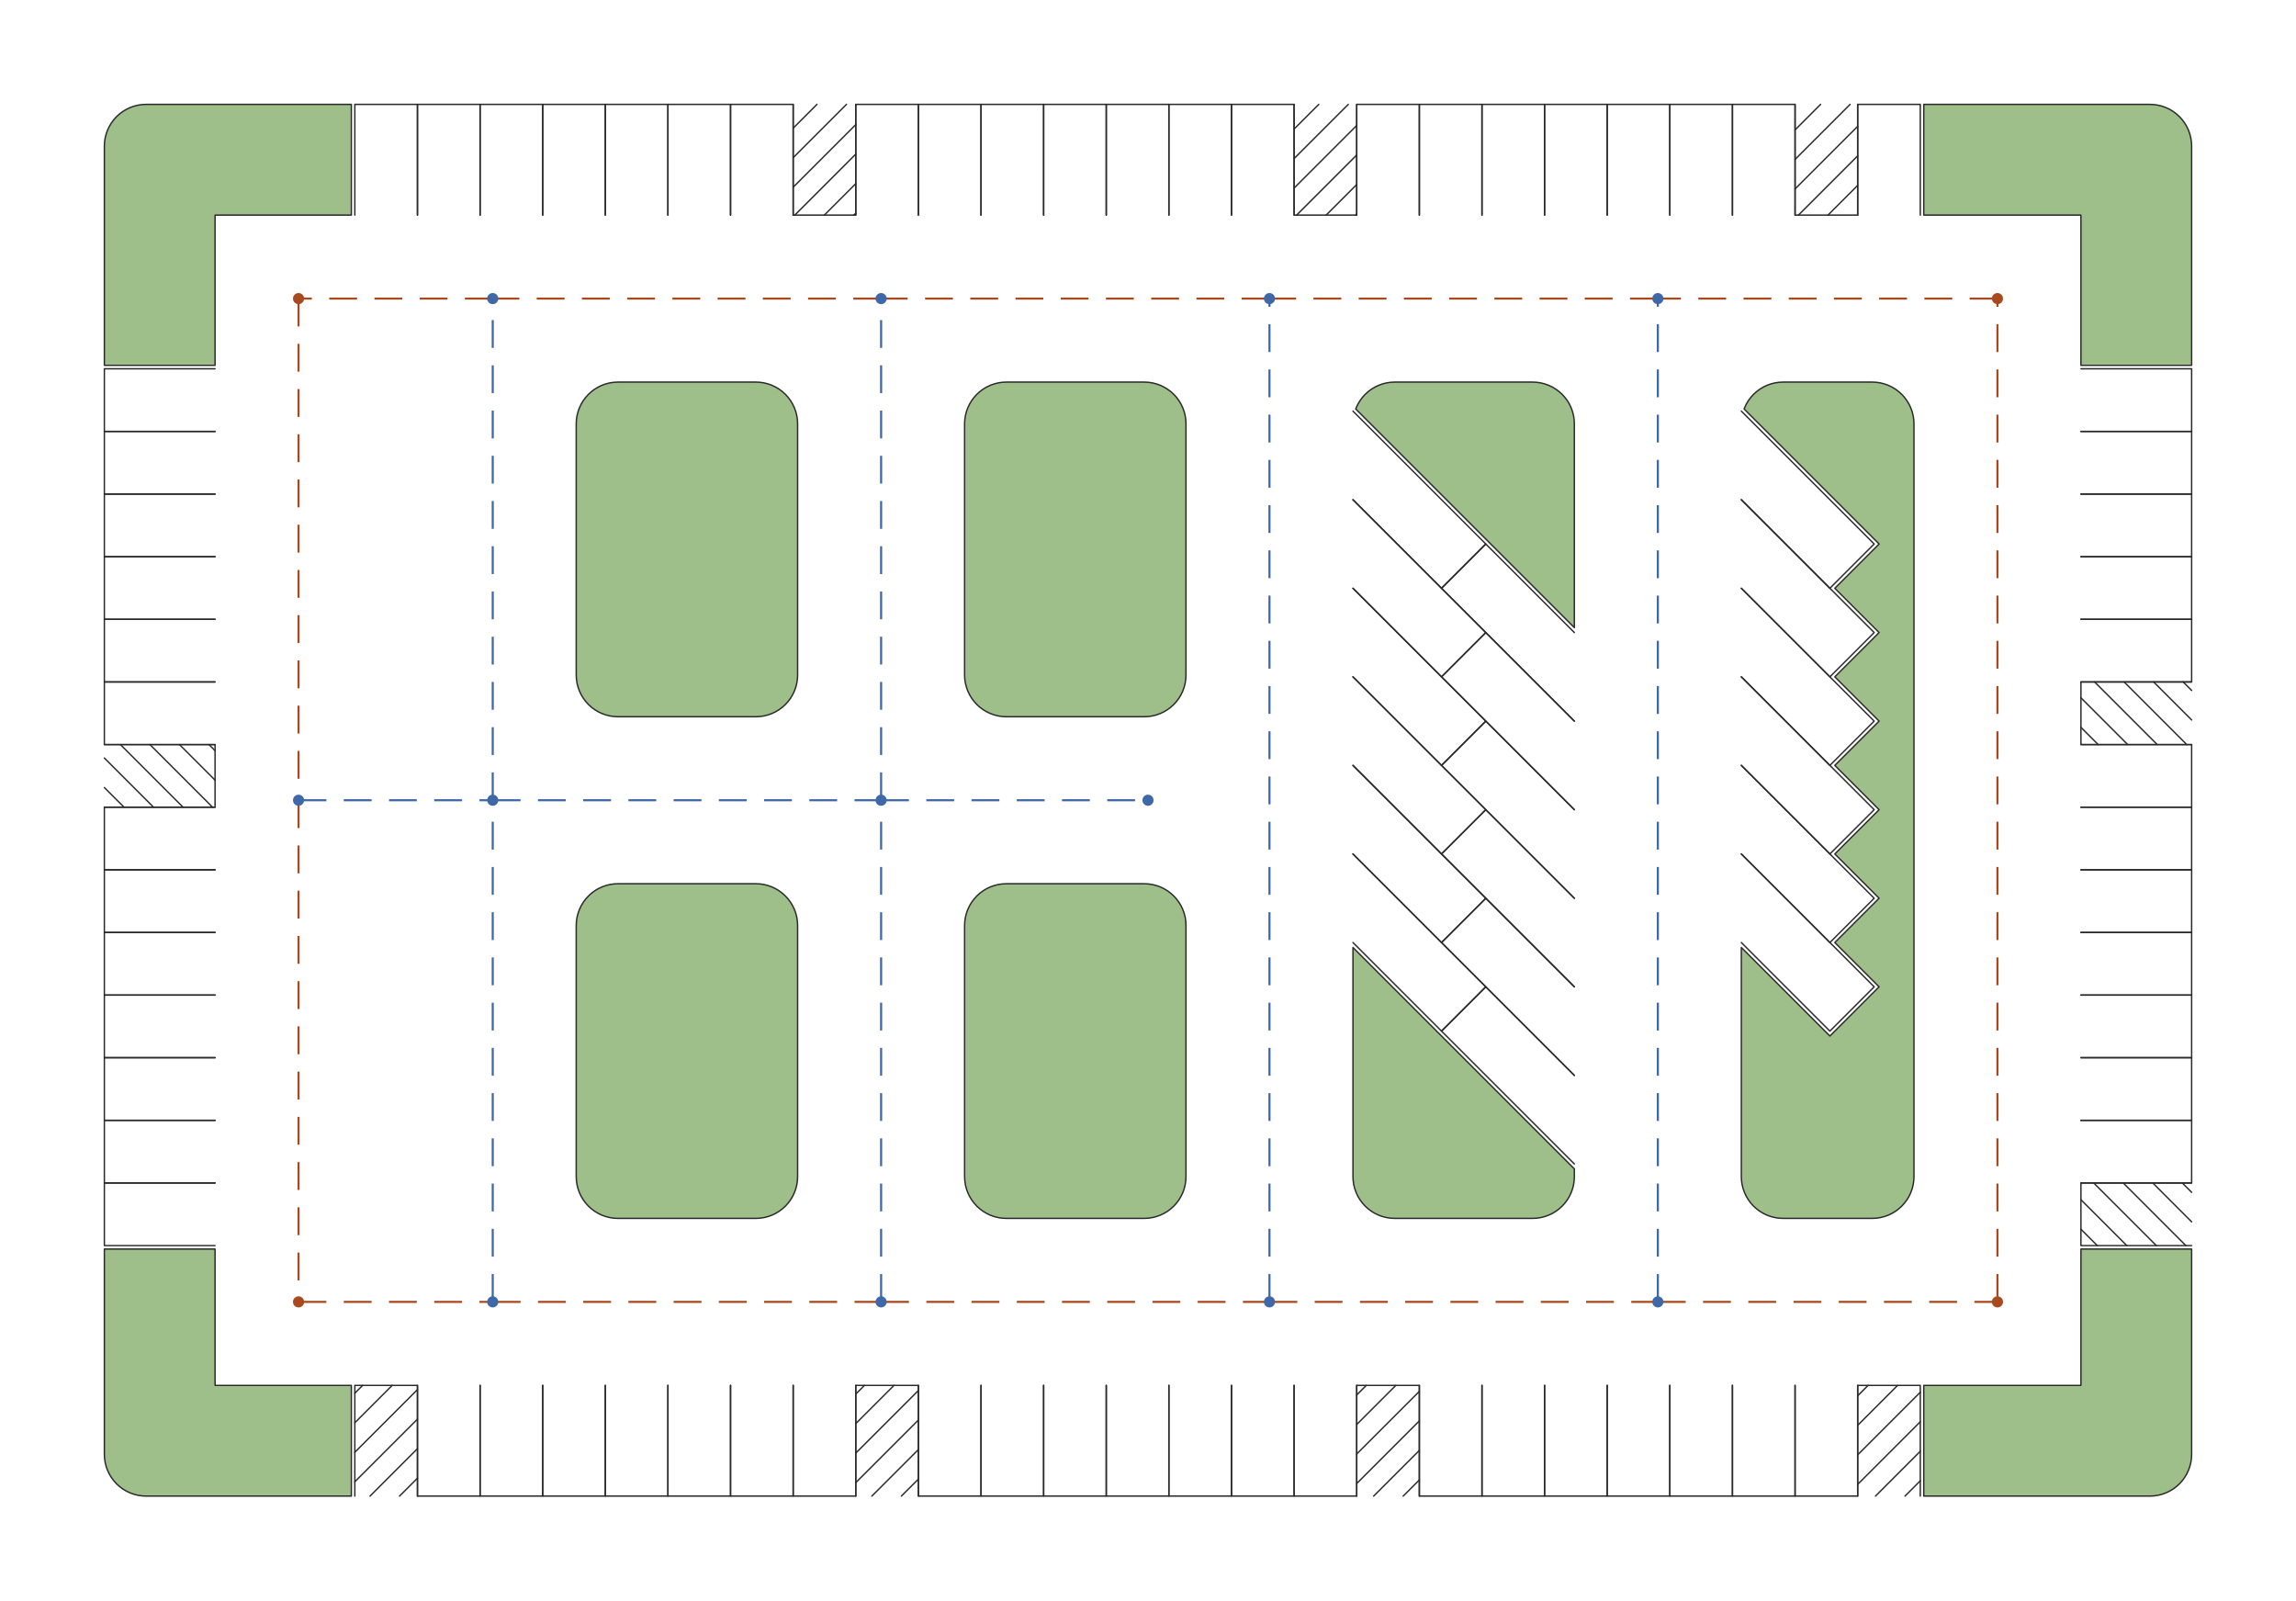
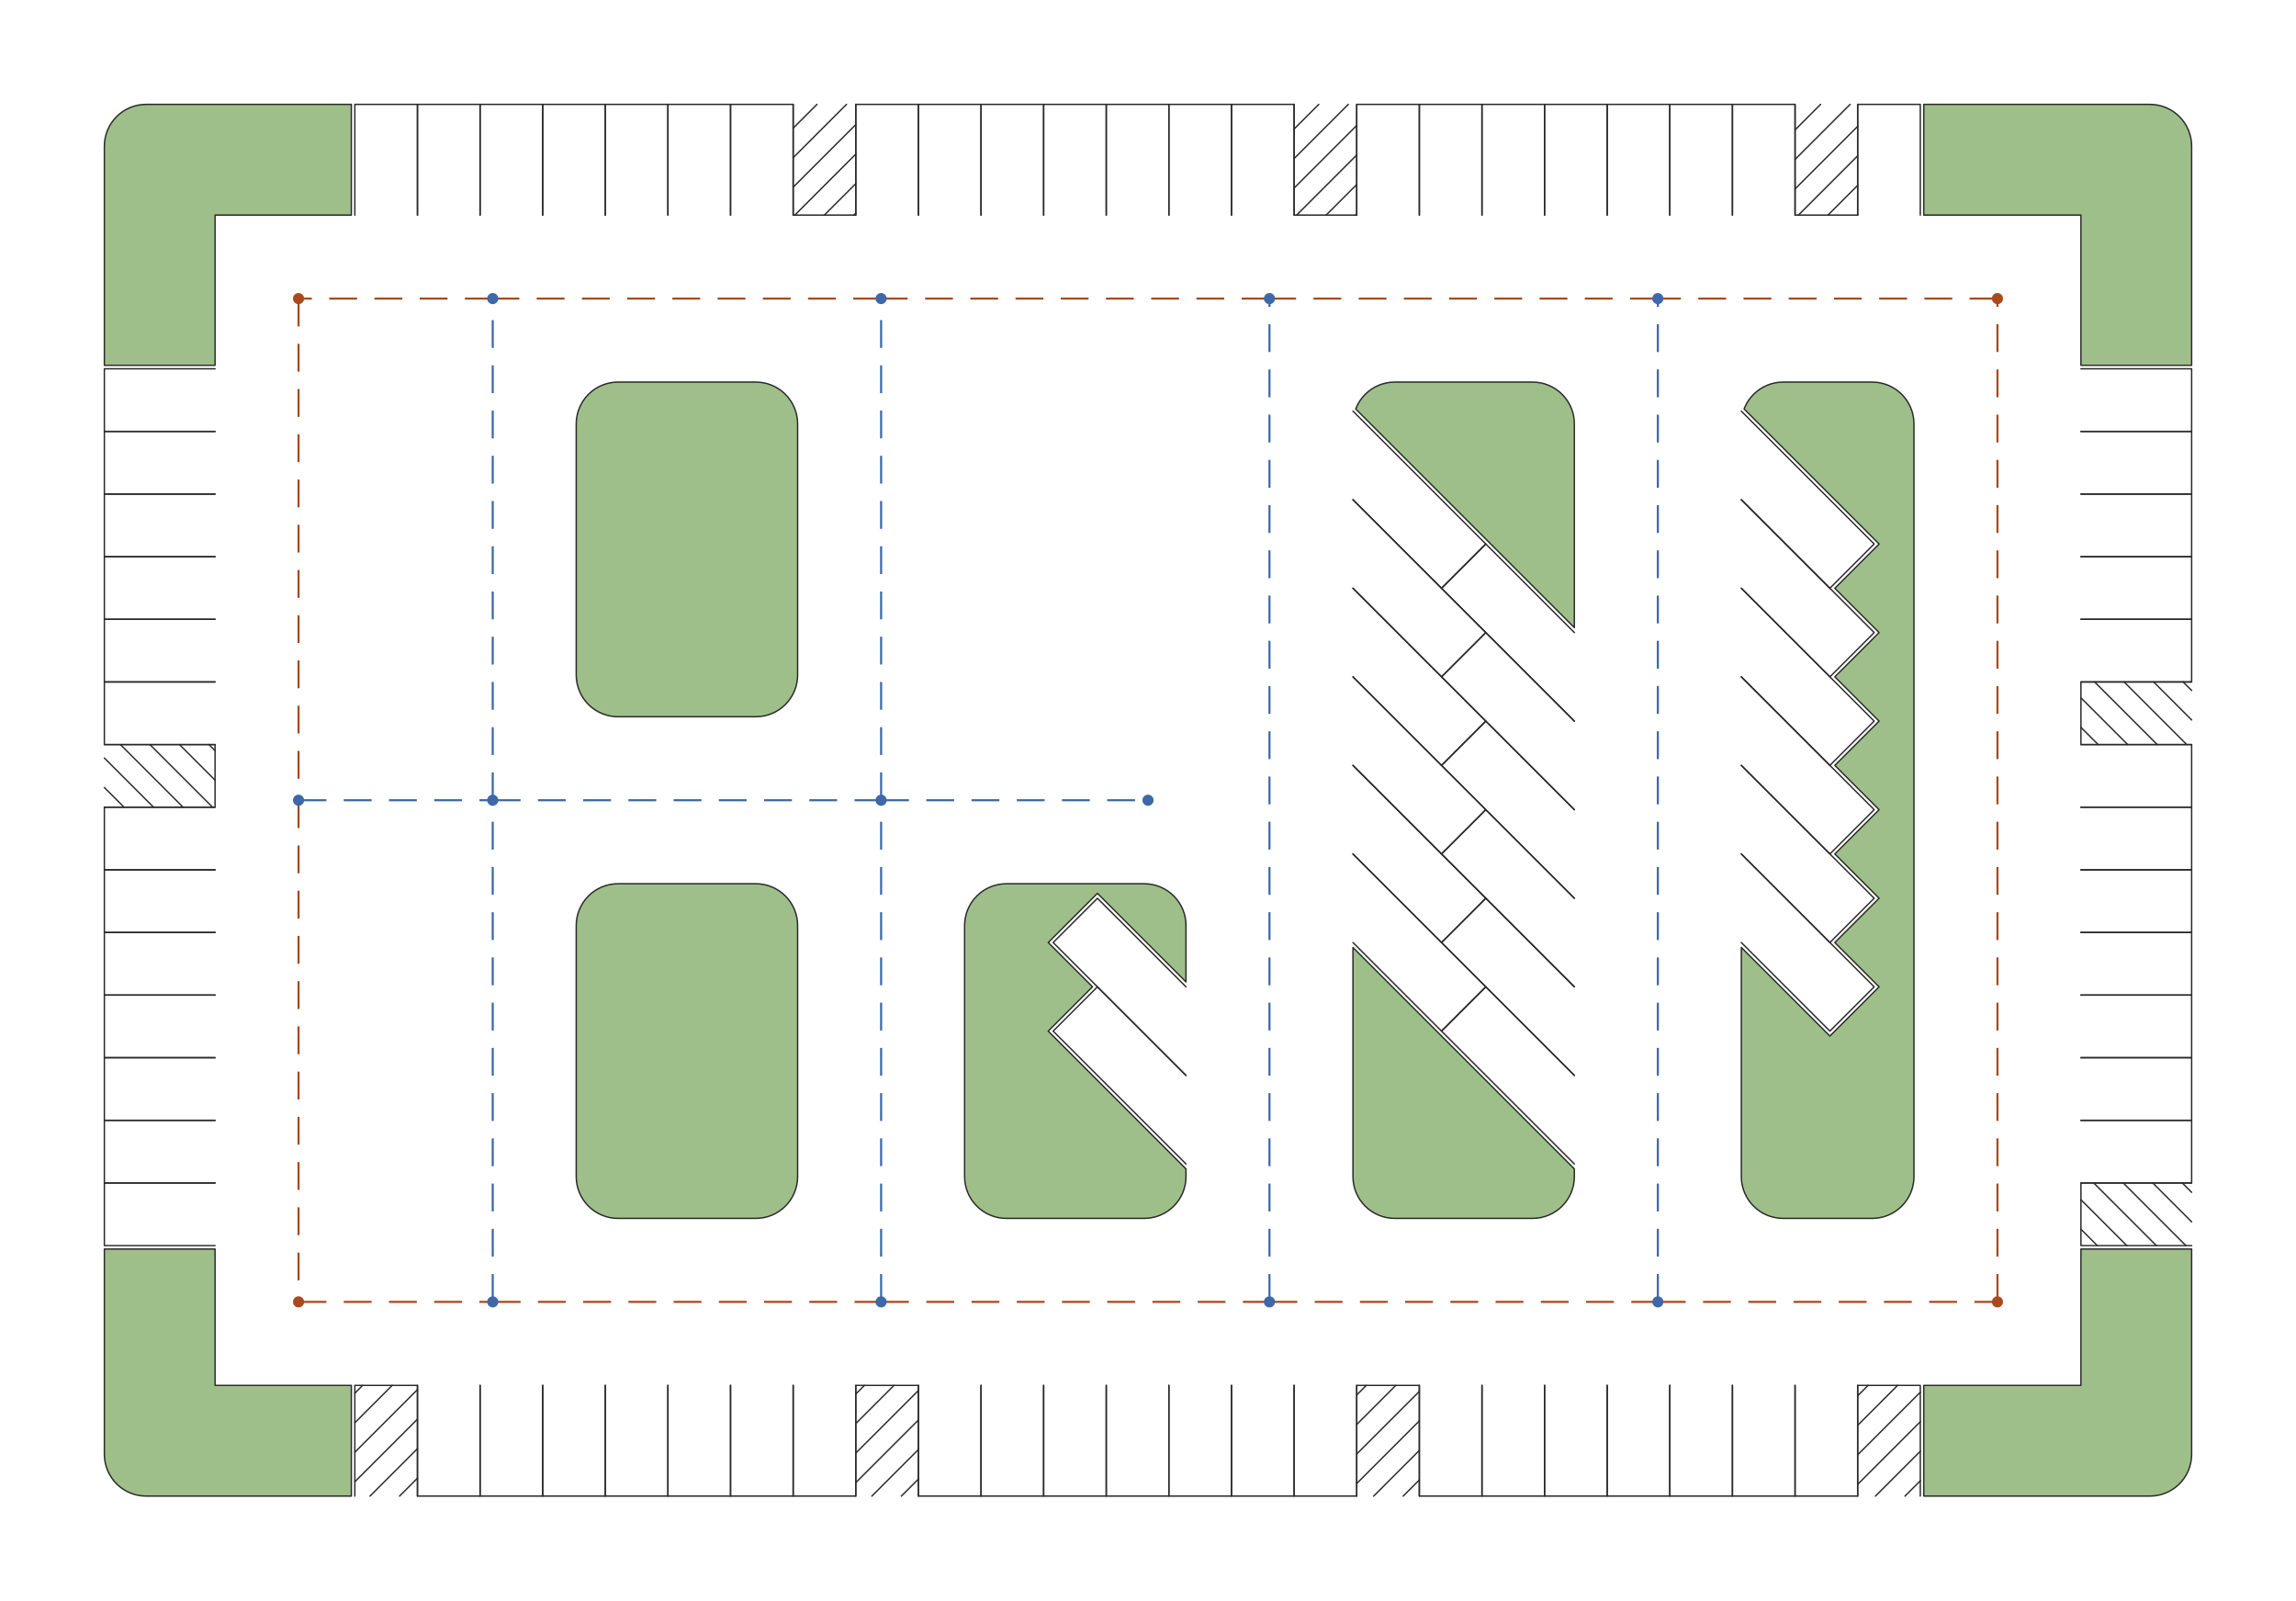
<svg xmlns="http://www.w3.org/2000/svg" width="660" height="460" viewBox="-15 -15 330 230" preserveAspectRatio="xMidYMid meet">
  <style>polygon,polyline,line,path{vector-effect:non-scaling-stroke}</style>
  <defs>
    <marker id="arrow-i" viewBox="0 0 10 10" refX="10" refY="5" markerWidth="6" markerHeight="6" orient="auto-start-reverse">
      <path d="M0 0L10 5L0 10z" fill="#3e68a8" />
    </marker>
    <marker id="arrow-p" viewBox="0 0 10 10" refX="10" refY="5" markerWidth="6" markerHeight="6" orient="auto-start-reverse">
      <path d="M0 0L10 5L0 10z" fill="#a84a1e" />
    </marker>
  </defs>
  <g transform="translate(0,200) scale(1,-1)">
    <g id="islands" fill="#9fbf8a" fill-rule="evenodd" stroke="none">
      <path d="M0 35.500 L0 6 L0.029 5.412 L0.115 4.829 L0.258 4.258 L0.457 3.704 L0.708 3.172 L1.011 2.667 L1.362 2.194 L1.757 1.757 L2.194 1.362 L2.667 1.011 L3.172 0.708 L3.704 0.457 L4.258 0.258 L4.829 0.115 L5.412 0.029 L6 0 L35.500 0 L35.500 15.910 L16.057 15.910 L15.917 15.917 L15.910 16.057 L15.910 35.500 Z" />
      <path d="M0 194 L0 162.500 L15.910 162.500 L15.910 183.943 L15.917 184.083 L16.057 184.090 L35.500 184.090 L35.500 200 L6 200 L5.412 199.971 L4.829 199.885 L4.258 199.742 L3.704 199.543 L3.172 199.292 L2.667 198.989 L2.194 198.638 L1.757 198.243 L1.362 197.806 L1.011 197.333 L0.708 196.828 L0.457 196.296 L0.258 195.742 L0.115 195.171 L0.029 194.588 Z" />
      <path d="M261.500 15.910 L261.500 0 L294 0 L294.588 0.029 L295.171 0.115 L295.742 0.258 L296.296 0.457 L296.828 0.708 L297.333 1.011 L297.806 1.362 L298.243 1.757 L298.638 2.194 L298.989 2.667 L299.292 3.172 L299.543 3.704 L299.742 4.258 L299.885 4.829 L299.971 5.412 L300 6 L300 35.500 L284.090 35.500 L284.090 16.057 L284.083 15.917 L283.943 15.910 Z" />
      <path d="M261.500 200 L261.500 184.090 L283.943 184.090 L284.083 184.083 L284.090 183.943 L284.090 162.500 L300 162.500 L300 194 L299.971 194.588 L299.885 195.171 L299.742 195.742 L299.543 196.296 L299.292 196.828 L298.989 197.333 L298.638 197.806 L298.243 198.243 L297.806 198.638 L297.333 198.989 L296.828 199.292 L296.296 199.543 L295.742 199.742 L295.171 199.885 L294.588 199.971 L294 200 Z" />
      <path d="M67.820 82 L67.820 45.910 L67.849 45.322 L67.935 44.739 L68.078 44.168 L68.277 43.614 L68.528 43.082 L68.831 42.576 L69.182 42.104 L69.577 41.667 L70.013 41.272 L70.486 40.921 L70.991 40.618 L71.524 40.367 L72.078 40.168 L72.649 40.025 L73.232 39.939 L73.820 39.910 L93.640 39.910 L94.228 39.939 L94.810 40.025 L95.381 40.168 L95.936 40.367 L96.468 40.618 L96.973 40.921 L97.446 41.272 L97.882 41.667 L98.278 42.104 L98.628 42.576 L98.931 43.082 L99.183 43.614 L99.381 44.168 L99.524 44.739 L99.611 45.322 L99.640 45.910 L99.640 82 L99.611 82.588 L99.524 83.171 L99.381 83.742 L99.183 84.296 L98.931 84.828 L98.628 85.333 L98.278 85.806 L97.882 86.243 L97.446 86.638 L96.973 86.989 L96.468 87.292 L95.936 87.543 L95.381 87.742 L94.810 87.885 L94.228 87.971 L93.640 88 L73.820 88 L73.232 87.971 L72.649 87.885 L72.078 87.742 L71.524 87.543 L70.991 87.292 L70.486 86.989 L70.013 86.638 L69.577 86.243 L69.182 85.806 L68.831 85.333 L68.528 84.828 L68.277 84.296 L68.078 83.742 L67.935 83.171 L67.849 82.588 Z" />
      <path d="M67.820 154.090 L67.820 118 L67.849 117.412 L67.935 116.829 L68.078 116.258 L68.277 115.704 L68.528 115.172 L68.831 114.667 L69.182 114.194 L69.577 113.757 L70.013 113.362 L70.486 113.011 L70.991 112.708 L71.524 112.457 L72.078 112.258 L72.649 112.115 L73.232 112.029 L73.820 112 L93.640 112 L94.228 112.029 L94.810 112.115 L95.381 112.258 L95.936 112.457 L96.468 112.708 L96.973 113.011 L97.446 113.362 L97.882 113.757 L98.278 114.194 L98.628 114.667 L98.931 115.172 L99.183 115.704 L99.381 116.258 L99.524 116.829 L99.611 117.412 L99.640 118 L99.640 154.090 L99.611 154.678 L99.524 155.261 L99.381 155.832 L99.183 156.386 L98.931 156.918 L98.628 157.424 L98.278 157.896 L97.882 158.333 L97.446 158.728 L96.973 159.079 L96.468 159.382 L95.936 159.633 L95.381 159.832 L94.810 159.975 L94.228 160.061 L93.640 160.090 L73.820 160.090 L73.232 160.061 L72.649 159.975 L72.078 159.832 L71.524 159.633 L70.991 159.382 L70.486 159.079 L70.013 158.728 L69.577 158.333 L69.182 157.896 L68.831 157.424 L68.528 156.918 L68.277 156.386 L68.078 155.832 L67.935 155.261 L67.849 154.678 Z" />
-       <path d="M123.640 82 L123.640 45.910 L123.669 45.322 L123.755 44.739 L123.898 44.168 L124.096 43.614 L124.348 43.082 L124.651 42.576 L125.002 42.104 L125.397 41.667 L125.833 41.272 L126.306 40.921 L126.811 40.618 L127.344 40.367 L127.898 40.168 L128.469 40.025 L129.052 39.939 L129.640 39.910 L149.459 39.910 L150.048 39.939 L150.630 40.025 L151.201 40.168 L151.756 40.367 L152.288 40.618 L152.793 40.921 L153.266 41.272 L153.702 41.667 L154.097 42.104 L154.448 42.576 L154.751 43.082 L155.003 43.614 L155.201 44.168 L155.344 44.739 L155.431 45.322 L155.459 45.910 L155.459 82 L155.431 82.588 L155.344 83.171 L155.201 83.742 L155.003 84.296 L154.751 84.828 L154.448 85.333 L154.097 85.806 L153.702 86.243 L153.266 86.638 L152.793 86.989 L152.288 87.292 L151.756 87.543 L151.201 87.742 L150.630 87.885 L150.048 87.971 L149.459 88 L129.640 88 L129.052 87.971 L128.469 87.885 L127.898 87.742 L127.344 87.543 L126.811 87.292 L126.306 86.989 L125.833 86.638 L125.397 86.243 L125.002 85.806 L124.651 85.333 L124.348 84.828 L124.096 84.296 L123.898 83.742 L123.755 83.171 L123.669 82.588 Z" />
-       <path d="M123.640 154.090 L123.640 118 L123.669 117.412 L123.755 116.829 L123.898 116.258 L124.096 115.704 L124.348 115.172 L124.651 114.667 L125.002 114.194 L125.397 113.757 L125.833 113.362 L126.306 113.011 L126.811 112.708 L127.344 112.457 L127.898 112.258 L128.469 112.115 L129.052 112.029 L129.640 112 L149.459 112 L150.048 112.029 L150.630 112.115 L151.201 112.258 L151.756 112.457 L152.288 112.708 L152.793 113.011 L153.266 113.362 L153.702 113.757 L154.097 114.194 L154.448 114.667 L154.751 115.172 L155.003 115.704 L155.201 116.258 L155.344 116.829 L155.431 117.412 L155.459 118 L155.459 154.090 L155.431 154.678 L155.344 155.261 L155.201 155.832 L155.003 156.386 L154.751 156.918 L154.448 157.424 L154.097 157.896 L153.702 158.333 L153.266 158.728 L152.793 159.079 L152.288 159.382 L151.756 159.633 L151.201 159.832 L150.630 159.975 L150.048 160.061 L149.459 160.090 L129.640 160.090 L129.052 160.061 L128.469 159.975 L127.898 159.832 L127.344 159.633 L126.811 159.382 L126.306 159.079 L125.833 158.728 L125.397 158.333 L125.002 157.896 L124.651 157.424 L124.348 156.918 L124.096 156.386 L123.898 155.832 L123.755 155.261 L123.669 154.678 Z" />
+       <path d="M123.640 82 L123.640 45.910 L123.669 45.322 L123.755 44.739 L123.898 44.168 L124.096 43.614 L124.348 43.082 L124.651 42.576 L125.002 42.104 L125.397 41.667 L125.833 41.272 L126.306 40.921 L126.811 40.618 L127.344 40.367 L127.898 40.168 L128.469 40.025 L129.052 39.939 L129.640 39.910 L149.459 39.910 L150.048 39.939 L150.630 40.025 L151.201 40.168 L151.756 40.367 L152.288 40.618 L152.793 40.921 L153.266 41.272 L153.702 41.667 L154.097 42.104 L154.448 42.576 L154.751 43.082 L155.003 43.614 L155.201 44.168 L155.344 44.739 L155.431 45.322 L155.459 45.910 L155.459 47.023 L135.660 66.822 L142.024 73.186 L135.660 79.550 L142.731 86.621 L155.459 73.893 L155.459 82 L155.431 82.588 L155.344 83.171 L155.201 83.742 L155.003 84.296 L154.751 84.828 L154.448 85.333 L154.097 85.806 L153.702 86.243 L153.266 86.638 L152.793 86.989 L152.288 87.292 L151.756 87.543 L151.201 87.742 L150.630 87.885 L150.048 87.971 L149.459 88 L129.640 88 L129.052 87.971 L128.469 87.885 L127.898 87.742 L127.344 87.543 L126.811 87.292 L126.306 86.989 L125.833 86.638 L125.397 86.243 L125.002 85.806 L124.651 85.333 L124.348 84.828 L124.096 84.296 L123.898 83.742 L123.755 83.171 L123.669 82.588 Z" />
      <path d="M179.459 78.842 L179.459 45.910 L179.488 45.322 L179.575 44.739 L179.718 44.168 L179.916 43.614 L180.168 43.082 L180.471 42.576 L180.821 42.104 L181.217 41.667 L181.653 41.272 L182.126 40.921 L182.631 40.618 L183.163 40.367 L183.718 40.168 L184.289 40.025 L184.871 39.939 L185.459 39.910 L205.279 39.910 L205.867 39.939 L206.450 40.025 L207.021 40.168 L207.575 40.367 L208.108 40.618 L208.613 40.921 L209.086 41.272 L209.522 41.667 L209.917 42.104 L210.268 42.576 L210.571 43.082 L210.822 43.614 L211.021 44.168 L211.164 44.739 L211.250 45.322 L211.279 45.910 L211.279 47.023 L191.480 66.822 Z" />
      <path d="M179.916 156.386 L179.858 156.225 L199.258 136.825 L199.258 136.825 L211.279 124.804 L211.279 154.090 L211.250 154.678 L211.164 155.261 L211.021 155.832 L210.822 156.386 L210.571 156.918 L210.268 157.424 L209.917 157.896 L209.522 158.333 L209.086 158.728 L208.613 159.079 L208.108 159.382 L207.575 159.633 L207.021 159.832 L206.450 159.975 L205.867 160.061 L205.279 160.090 L185.459 160.090 L184.871 160.061 L184.289 159.975 L183.718 159.832 L183.163 159.633 L182.631 159.382 L182.126 159.079 L181.653 158.728 L181.217 158.333 L180.821 157.896 L180.471 157.424 L180.168 156.918 Z" />
      <path d="M235.279 78.842 L235.279 45.910 L235.308 45.322 L235.395 44.739 L235.538 44.168 L235.736 43.614 L235.988 43.082 L236.290 42.576 L236.641 42.104 L237.037 41.667 L237.473 41.272 L237.946 40.921 L238.451 40.618 L238.983 40.367 L239.538 40.168 L240.109 40.025 L240.691 39.939 L241.279 39.910 L254.090 39.910 L254.678 39.939 L255.261 40.025 L255.832 40.168 L256.386 40.367 L256.918 40.618 L257.424 40.921 L257.896 41.272 L258.333 41.667 L258.728 42.104 L259.079 42.576 L259.382 43.082 L259.633 43.614 L259.832 44.168 L259.975 44.739 L260.061 45.322 L260.090 45.910 L260.090 154.090 L260.061 154.678 L259.975 155.261 L259.832 155.832 L259.633 156.386 L259.382 156.918 L259.079 157.424 L258.728 157.896 L258.333 158.333 L257.896 158.728 L257.424 159.079 L256.918 159.382 L256.386 159.633 L255.832 159.832 L255.261 159.975 L254.678 160.061 L254.090 160.090 L241.279 160.090 L240.691 160.061 L240.109 159.975 L239.538 159.832 L238.983 159.633 L238.451 159.382 L237.946 159.079 L237.473 158.728 L237.037 158.333 L236.641 157.896 L236.290 157.424 L235.988 156.918 L235.736 156.386 L235.678 156.225 L255.078 136.825 L248.714 130.461 L255.078 124.097 L248.714 117.733 L255.078 111.369 L248.714 105.005 L255.078 98.641 L248.714 92.277 L255.078 85.913 L248.714 79.550 L255.078 73.186 L248.007 66.114 Z" />
    </g>
    <g id="stalls" stroke="none">
</g>
    <g id="paint" fill="none" stroke="#2a2a2a" stroke-width="0.4" stroke-linecap="round" stroke-linejoin="round">
      <polyline points="261,184.090 261,200 252,200 252,184.090" />
      <polyline points="243,200 243,184.090 252,184.090 252,200" />
      <polyline points="243,184.090 243,200 234,200 234,184.090" />
      <polyline points="234,184.090 234,200 225,200 225,184.090" />
      <polyline points="225,184.090 225,200 216,200 216,184.090" />
      <polyline points="216,184.090 216,200 207,200 207,184.090" />
      <polyline points="207,184.090 207,200 198,200 198,184.090" />
      <polyline points="198,184.090 198,200 189,200 189,184.090" />
      <polyline points="189,184.090 189,200 180,200 180,184.090" />
      <polyline points="171,200 171,184.090 180,184.090 180,200" />
      <polyline points="171,184.090 171,200 162,200 162,184.090" />
      <polyline points="162,184.090 162,200 153,200 153,184.090" />
      <polyline points="153,184.090 153,200 144,200 144,184.090" />
      <polyline points="144,184.090 144,200 135,200 135,184.090" />
      <polyline points="135,184.090 135,200 126,200 126,184.090" />
      <polyline points="126,184.090 126,200 117,200 117,184.090" />
      <polyline points="117,184.090 117,200 108,200 108,184.090" />
      <polyline points="99,200 99,184.090 108,184.090 108,200" />
      <polyline points="99,184.090 99,200 90,200 90,184.090" />
      <polyline points="90,184.090 90,200 81,200 81,184.090" />
      <polyline points="81,184.090 81,200 72,200 72,184.090" />
      <polyline points="72,184.090 72,200 63,200 63,184.090" />
      <polyline points="63,184.090 63,200 54,200 54,184.090" />
      <polyline points="54,184.090 54,200 45,200 45,184.090" />
      <polyline points="45,184.090 45,200 36,200 36,184.090" />
      <polyline points="45,0 45,15.910 36,15.910 36,0" />
      <polyline points="45,15.910 45,0 54,0 54,15.910" />
      <polyline points="54,15.910 54,0 63,0 63,15.910" />
      <polyline points="63,15.910 63,0 72,0 72,15.910" />
      <polyline points="72,15.910 72,0 81,0 81,15.910" />
      <polyline points="81,15.910 81,0 90,0 90,15.910" />
      <polyline points="90,15.910 90,0 99,0 99,15.910" />
      <polyline points="99,15.910 99,0 108,0 108,15.910" />
      <polyline points="117,0 117,15.910 108,15.910 108,0" />
      <polyline points="117,15.910 117,0 126,0 126,15.910" />
      <polyline points="126,15.910 126,0 135,0 135,15.910" />
      <polyline points="135,15.910 135,0 144,0 144,15.910" />
      <polyline points="144,15.910 144,0 153,0 153,15.910" />
      <polyline points="153,15.910 153,0 162,0 162,15.910" />
      <polyline points="162,15.910 162,0 171,0 171,15.910" />
      <polyline points="171,15.910 171,0 180,0 180,15.910" />
      <polyline points="189,0 189,15.910 180,15.910 180,0" />
      <polyline points="189,15.910 189,0 198,0 198,15.910" />
      <polyline points="198,15.910 198,0 207,0 207,15.910" />
      <polyline points="207,15.910 207,0 216,0 216,15.910" />
      <polyline points="216,15.910 216,0 225,0 225,15.910" />
      <polyline points="225,15.910 225,0 234,0 234,15.910" />
      <polyline points="234,15.910 234,0 243,0 243,15.910" />
      <polyline points="243,15.910 243,0 252,0 252,15.910" />
      <polyline points="261,0 261,15.910 252,15.910 252,0" />
      <polyline points="15.910,162 0,162 0,153 15.910,153" />
      <polyline points="15.910,153 0,153 0,144 15.910,144" />
      <polyline points="15.910,144 0,144 0,135 15.910,135" />
      <polyline points="15.910,135 0,135 0,126 15.910,126" />
      <polyline points="15.910,126 0,126 0,117 15.910,117" />
      <polyline points="15.910,117 0,117 0,108 15.910,108" />
      <polyline points="0,99 15.910,99 15.910,108 0,108" />
      <polyline points="15.910,99 0,99 0,90 15.910,90" />
      <polyline points="15.910,90 0,90 0,81 15.910,81" />
      <polyline points="15.910,81 0,81 0,72 15.910,72" />
      <polyline points="15.910,72 0,72 0,63 15.910,63" />
      <polyline points="15.910,63 0,63 0,54 15.910,54" />
      <polyline points="15.910,54 0,54 0,45 15.910,45" />
      <polyline points="15.910,45 0,45 0,36 15.910,36" />
      <polyline points="300,45 284.090,45 284.090,36 300,36" />
      <polyline points="284.090,45 300,45 300,54 284.090,54" />
      <polyline points="284.090,54 300,54 300,63 284.090,63" />
      <polyline points="284.090,63 300,63 300,72 284.090,72" />
      <polyline points="284.090,72 300,72 300,81 284.090,81" />
      <polyline points="284.090,81 300,81 300,90 284.090,90" />
      <polyline points="284.090,90 300,90 300,99 284.090,99" />
      <polyline points="284.090,99 300,99 300,108 284.090,108" />
      <polyline points="300,117 284.090,117 284.090,108 300,108" />
      <polyline points="284.090,117 300,117 300,126 284.090,126" />
      <polyline points="284.090,126 300,126 300,135 284.090,135" />
      <polyline points="284.090,135 300,135 300,144 284.090,144" />
      <polyline points="284.090,144 300,144 300,153 284.090,153" />
      <polyline points="284.090,153 300,153 300,162 284.090,162" />
+       <polyline points="155.459,73.186 142.731,85.913 136.368,79.550 155.459,60.458" />
+       <polyline points="155.459,60.458 142.731,73.186 136.368,66.822 155.459,47.730" />
      <polyline points="179.459,79.550 192.187,66.822 198.551,73.186 179.459,92.277" />
      <polyline points="179.459,92.277 192.187,79.550 198.551,85.913 179.459,105.005" />
      <polyline points="179.459,105.005 192.187,92.277 198.551,98.641 179.459,117.733" />
      <polyline points="179.459,117.733 192.187,105.005 198.551,111.369 179.459,130.461" />
      <polyline points="179.459,130.461 192.187,117.733 198.551,124.097 179.459,143.189" />
      <polyline points="179.459,143.189 192.187,130.461 198.551,136.825 179.459,155.917" />
      <polyline points="211.279,124.097 198.551,136.825 192.187,130.461 211.279,111.369" />
      <polyline points="211.279,111.369 198.551,124.097 192.187,117.733 211.279,98.641" />
      <polyline points="211.279,98.641 198.551,111.369 192.187,105.005 211.279,85.913" />
      <polyline points="211.279,85.913 198.551,98.641 192.187,92.277 211.279,73.186" />
      <polyline points="211.279,73.186 198.551,85.913 192.187,79.550 211.279,60.458" />
      <polyline points="211.279,60.458 198.551,73.186 192.187,66.822 211.279,47.730" />
      <polyline points="235.279,79.550 248.007,66.822 254.371,73.186 235.279,92.277" />
      <polyline points="235.279,92.277 248.007,79.550 254.371,85.913 235.279,105.005" />
      <polyline points="235.279,105.005 248.007,92.277 254.371,98.641 235.279,117.733" />
      <polyline points="235.279,117.733 248.007,105.005 254.371,111.369 235.279,130.461" />
      <polyline points="235.279,130.461 248.007,117.733 254.371,124.097 235.279,143.189" />
      <polyline points="235.279,143.189 248.007,130.461 254.371,136.825 235.279,155.917" />
      <line x1="246.669" y1="200" x2="243" y2="196.331" />
      <line x1="250.912" y1="200" x2="243" y2="192.088" />
      <line x1="252" y1="196.846" x2="243" y2="187.846" />
      <line x1="252" y1="192.603" x2="243.487" y2="184.090" />
      <line x1="252" y1="188.360" x2="247.730" y2="184.090" />
      <line x1="252" y1="184.118" x2="251.972" y2="184.090" />
      <line x1="174.544" y1="200" x2="171" y2="196.456" />
      <line x1="178.787" y1="200" x2="171" y2="192.213" />
      <line x1="180" y1="196.971" x2="171" y2="187.971" />
      <line x1="180" y1="192.728" x2="171.362" y2="184.090" />
      <line x1="180" y1="188.485" x2="175.605" y2="184.090" />
      <line x1="180" y1="184.243" x2="179.847" y2="184.090" />
      <line x1="102.419" y1="200" x2="99" y2="196.581" />
      <line x1="106.662" y1="200" x2="99" y2="192.338" />
      <line x1="108" y1="197.095" x2="99" y2="188.095" />
      <line x1="108" y1="192.853" x2="99.237" y2="184.090" />
      <line x1="108" y1="188.610" x2="103.480" y2="184.090" />
      <line x1="108" y1="184.368" x2="107.723" y2="184.090" />
      <line x1="42.426" y1="0" x2="45" y2="2.574" />
      <line x1="38.184" y1="0" x2="45" y2="6.816" />
      <line x1="36" y1="2.059" x2="45" y2="11.059" />
      <line x1="36" y1="6.302" x2="45" y2="15.302" />
      <line x1="36" y1="10.544" x2="41.366" y2="15.910" />
      <line x1="36" y1="14.787" x2="37.123" y2="15.910" />
      <line x1="114.551" y1="0" x2="117" y2="2.449" />
      <line x1="110.309" y1="0" x2="117" y2="6.691" />
      <line x1="108" y1="1.934" x2="117" y2="10.934" />
      <line x1="108" y1="6.177" x2="117" y2="15.177" />
      <line x1="108" y1="10.419" x2="113.491" y2="15.910" />
      <line x1="108" y1="14.662" x2="109.248" y2="15.910" />
      <line x1="186.676" y1="0" x2="189" y2="2.324" />
      <line x1="182.434" y1="0" x2="189" y2="6.566" />
      <line x1="180" y1="1.809" x2="189" y2="10.809" />
      <line x1="180" y1="6.052" x2="189" y2="15.052" />
      <line x1="180" y1="10.294" x2="185.616" y2="15.910" />
      <line x1="180" y1="14.537" x2="181.373" y2="15.910" />
      <line x1="258.801" y1="0" x2="261" y2="2.199" />
      <line x1="254.558" y1="0" x2="261" y2="6.442" />
      <line x1="252" y1="1.684" x2="261" y2="10.684" />
      <line x1="252" y1="5.927" x2="261" y2="14.927" />
      <line x1="252" y1="10.169" x2="257.740" y2="15.910" />
      <line x1="252" y1="14.412" x2="253.498" y2="15.910" />
      <line x1="0" y1="101.823" x2="2.823" y2="99" />
      <line x1="0" y1="106.066" x2="7.066" y2="99" />
      <line x1="2.309" y1="108" x2="11.309" y2="99" />
      <line x1="6.551" y1="108" x2="15.551" y2="99" />
      <line x1="10.794" y1="108" x2="15.910" y2="102.884" />
      <line x1="15.037" y1="108" x2="15.910" y2="107.127" />
      <line x1="300" y1="43.654" x2="298.654" y2="45" />
      <line x1="300" y1="39.411" x2="294.411" y2="45" />
      <line x1="299.169" y1="36" x2="290.169" y2="45" />
      <line x1="294.926" y1="36" x2="285.926" y2="45" />
      <line x1="290.683" y1="36" x2="284.090" y2="42.593" />
      <line x1="286.441" y1="36" x2="284.090" y2="38.351" />
      <line x1="300" y1="115.779" x2="298.779" y2="117" />
      <line x1="300" y1="111.536" x2="294.536" y2="117" />
      <line x1="299.294" y1="108" x2="290.294" y2="117" />
      <line x1="295.051" y1="108" x2="286.051" y2="117" />
      <line x1="290.808" y1="108" x2="284.090" y2="114.718" />
      <line x1="286.566" y1="108" x2="284.090" y2="110.475" />
      <path d="M0 35.500 L0 6 L0.029 5.412 L0.115 4.829 L0.258 4.258 L0.457 3.704 L0.708 3.172 L1.011 2.667 L1.362 2.194 L1.757 1.757 L2.194 1.362 L2.667 1.011 L3.172 0.708 L3.704 0.457 L4.258 0.258 L4.829 0.115 L5.412 0.029 L6 0 L35.500 0 L35.500 15.910 L16.057 15.910 L15.917 15.917 L15.910 16.057 L15.910 35.500 Z" />
      <path d="M0 194 L0 162.500 L15.910 162.500 L15.910 183.943 L15.917 184.083 L16.057 184.090 L35.500 184.090 L35.500 200 L6 200 L5.412 199.971 L4.829 199.885 L4.258 199.742 L3.704 199.543 L3.172 199.292 L2.667 198.989 L2.194 198.638 L1.757 198.243 L1.362 197.806 L1.011 197.333 L0.708 196.828 L0.457 196.296 L0.258 195.742 L0.115 195.171 L0.029 194.588 Z" />
      <path d="M261.500 15.910 L261.500 0 L294 0 L294.588 0.029 L295.171 0.115 L295.742 0.258 L296.296 0.457 L296.828 0.708 L297.333 1.011 L297.806 1.362 L298.243 1.757 L298.638 2.194 L298.989 2.667 L299.292 3.172 L299.543 3.704 L299.742 4.258 L299.885 4.829 L299.971 5.412 L300 6 L300 35.500 L284.090 35.500 L284.090 16.057 L284.083 15.917 L283.943 15.910 Z" />
      <path d="M261.500 200 L261.500 184.090 L283.943 184.090 L284.083 184.083 L284.090 183.943 L284.090 162.500 L300 162.500 L300 194 L299.971 194.588 L299.885 195.171 L299.742 195.742 L299.543 196.296 L299.292 196.828 L298.989 197.333 L298.638 197.806 L298.243 198.243 L297.806 198.638 L297.333 198.989 L296.828 199.292 L296.296 199.543 L295.742 199.742 L295.171 199.885 L294.588 199.971 L294 200 Z" />
      <path d="M67.820 82 L67.820 45.910 L67.849 45.322 L67.935 44.739 L68.078 44.168 L68.277 43.614 L68.528 43.082 L68.831 42.576 L69.182 42.104 L69.577 41.667 L70.013 41.272 L70.486 40.921 L70.991 40.618 L71.524 40.367 L72.078 40.168 L72.649 40.025 L73.232 39.939 L73.820 39.910 L93.640 39.910 L94.228 39.939 L94.810 40.025 L95.381 40.168 L95.936 40.367 L96.468 40.618 L96.973 40.921 L97.446 41.272 L97.882 41.667 L98.278 42.104 L98.628 42.576 L98.931 43.082 L99.183 43.614 L99.381 44.168 L99.524 44.739 L99.611 45.322 L99.640 45.910 L99.640 82 L99.611 82.588 L99.524 83.171 L99.381 83.742 L99.183 84.296 L98.931 84.828 L98.628 85.333 L98.278 85.806 L97.882 86.243 L97.446 86.638 L96.973 86.989 L96.468 87.292 L95.936 87.543 L95.381 87.742 L94.810 87.885 L94.228 87.971 L93.640 88 L73.820 88 L73.232 87.971 L72.649 87.885 L72.078 87.742 L71.524 87.543 L70.991 87.292 L70.486 86.989 L70.013 86.638 L69.577 86.243 L69.182 85.806 L68.831 85.333 L68.528 84.828 L68.277 84.296 L68.078 83.742 L67.935 83.171 L67.849 82.588 Z" />
      <path d="M67.820 154.090 L67.820 118 L67.849 117.412 L67.935 116.829 L68.078 116.258 L68.277 115.704 L68.528 115.172 L68.831 114.667 L69.182 114.194 L69.577 113.757 L70.013 113.362 L70.486 113.011 L70.991 112.708 L71.524 112.457 L72.078 112.258 L72.649 112.115 L73.232 112.029 L73.820 112 L93.640 112 L94.228 112.029 L94.810 112.115 L95.381 112.258 L95.936 112.457 L96.468 112.708 L96.973 113.011 L97.446 113.362 L97.882 113.757 L98.278 114.194 L98.628 114.667 L98.931 115.172 L99.183 115.704 L99.381 116.258 L99.524 116.829 L99.611 117.412 L99.640 118 L99.640 154.090 L99.611 154.678 L99.524 155.261 L99.381 155.832 L99.183 156.386 L98.931 156.918 L98.628 157.424 L98.278 157.896 L97.882 158.333 L97.446 158.728 L96.973 159.079 L96.468 159.382 L95.936 159.633 L95.381 159.832 L94.810 159.975 L94.228 160.061 L93.640 160.090 L73.820 160.090 L73.232 160.061 L72.649 159.975 L72.078 159.832 L71.524 159.633 L70.991 159.382 L70.486 159.079 L70.013 158.728 L69.577 158.333 L69.182 157.896 L68.831 157.424 L68.528 156.918 L68.277 156.386 L68.078 155.832 L67.935 155.261 L67.849 154.678 Z" />
-       <path d="M123.640 82 L123.640 45.910 L123.669 45.322 L123.755 44.739 L123.898 44.168 L124.096 43.614 L124.348 43.082 L124.651 42.576 L125.002 42.104 L125.397 41.667 L125.833 41.272 L126.306 40.921 L126.811 40.618 L127.344 40.367 L127.898 40.168 L128.469 40.025 L129.052 39.939 L129.640 39.910 L149.459 39.910 L150.048 39.939 L150.630 40.025 L151.201 40.168 L151.756 40.367 L152.288 40.618 L152.793 40.921 L153.266 41.272 L153.702 41.667 L154.097 42.104 L154.448 42.576 L154.751 43.082 L155.003 43.614 L155.201 44.168 L155.344 44.739 L155.431 45.322 L155.459 45.910 L155.459 82 L155.431 82.588 L155.344 83.171 L155.201 83.742 L155.003 84.296 L154.751 84.828 L154.448 85.333 L154.097 85.806 L153.702 86.243 L153.266 86.638 L152.793 86.989 L152.288 87.292 L151.756 87.543 L151.201 87.742 L150.630 87.885 L150.048 87.971 L149.459 88 L129.640 88 L129.052 87.971 L128.469 87.885 L127.898 87.742 L127.344 87.543 L126.811 87.292 L126.306 86.989 L125.833 86.638 L125.397 86.243 L125.002 85.806 L124.651 85.333 L124.348 84.828 L124.096 84.296 L123.898 83.742 L123.755 83.171 L123.669 82.588 Z" />
-       <path d="M123.640 154.090 L123.640 118 L123.669 117.412 L123.755 116.829 L123.898 116.258 L124.096 115.704 L124.348 115.172 L124.651 114.667 L125.002 114.194 L125.397 113.757 L125.833 113.362 L126.306 113.011 L126.811 112.708 L127.344 112.457 L127.898 112.258 L128.469 112.115 L129.052 112.029 L129.640 112 L149.459 112 L150.048 112.029 L150.630 112.115 L151.201 112.258 L151.756 112.457 L152.288 112.708 L152.793 113.011 L153.266 113.362 L153.702 113.757 L154.097 114.194 L154.448 114.667 L154.751 115.172 L155.003 115.704 L155.201 116.258 L155.344 116.829 L155.431 117.412 L155.459 118 L155.459 154.090 L155.431 154.678 L155.344 155.261 L155.201 155.832 L155.003 156.386 L154.751 156.918 L154.448 157.424 L154.097 157.896 L153.702 158.333 L153.266 158.728 L152.793 159.079 L152.288 159.382 L151.756 159.633 L151.201 159.832 L150.630 159.975 L150.048 160.061 L149.459 160.090 L129.640 160.090 L129.052 160.061 L128.469 159.975 L127.898 159.832 L127.344 159.633 L126.811 159.382 L126.306 159.079 L125.833 158.728 L125.397 158.333 L125.002 157.896 L124.651 157.424 L124.348 156.918 L124.096 156.386 L123.898 155.832 L123.755 155.261 L123.669 154.678 Z" />
+       <path d="M123.640 82 L123.640 45.910 L123.669 45.322 L123.755 44.739 L123.898 44.168 L124.096 43.614 L124.348 43.082 L124.651 42.576 L125.002 42.104 L125.397 41.667 L125.833 41.272 L126.306 40.921 L126.811 40.618 L127.344 40.367 L127.898 40.168 L128.469 40.025 L129.052 39.939 L129.640 39.910 L149.459 39.910 L150.048 39.939 L150.630 40.025 L151.201 40.168 L151.756 40.367 L152.288 40.618 L152.793 40.921 L153.266 41.272 L153.702 41.667 L154.097 42.104 L154.448 42.576 L154.751 43.082 L155.003 43.614 L155.201 44.168 L155.344 44.739 L155.431 45.322 L155.459 45.910 L155.459 47.023 L135.660 66.822 L142.024 73.186 L135.660 79.550 L142.731 86.621 L155.459 73.893 L155.459 82 L155.431 82.588 L155.344 83.171 L155.201 83.742 L155.003 84.296 L154.751 84.828 L154.448 85.333 L154.097 85.806 L153.702 86.243 L153.266 86.638 L152.793 86.989 L152.288 87.292 L151.756 87.543 L151.201 87.742 L150.630 87.885 L150.048 87.971 L149.459 88 L129.640 88 L129.052 87.971 L128.469 87.885 L127.898 87.742 L127.344 87.543 L126.811 87.292 L126.306 86.989 L125.833 86.638 L125.397 86.243 L125.002 85.806 L124.651 85.333 L124.348 84.828 L124.096 84.296 L123.898 83.742 L123.755 83.171 L123.669 82.588 Z" />
      <path d="M179.459 78.842 L179.459 45.910 L179.488 45.322 L179.575 44.739 L179.718 44.168 L179.916 43.614 L180.168 43.082 L180.471 42.576 L180.821 42.104 L181.217 41.667 L181.653 41.272 L182.126 40.921 L182.631 40.618 L183.163 40.367 L183.718 40.168 L184.289 40.025 L184.871 39.939 L185.459 39.910 L205.279 39.910 L205.867 39.939 L206.450 40.025 L207.021 40.168 L207.575 40.367 L208.108 40.618 L208.613 40.921 L209.086 41.272 L209.522 41.667 L209.917 42.104 L210.268 42.576 L210.571 43.082 L210.822 43.614 L211.021 44.168 L211.164 44.739 L211.250 45.322 L211.279 45.910 L211.279 47.023 L191.480 66.822 Z" />
      <path d="M179.916 156.386 L179.858 156.225 L199.258 136.825 L199.258 136.825 L211.279 124.804 L211.279 154.090 L211.250 154.678 L211.164 155.261 L211.021 155.832 L210.822 156.386 L210.571 156.918 L210.268 157.424 L209.917 157.896 L209.522 158.333 L209.086 158.728 L208.613 159.079 L208.108 159.382 L207.575 159.633 L207.021 159.832 L206.450 159.975 L205.867 160.061 L205.279 160.090 L185.459 160.090 L184.871 160.061 L184.289 159.975 L183.718 159.832 L183.163 159.633 L182.631 159.382 L182.126 159.079 L181.653 158.728 L181.217 158.333 L180.821 157.896 L180.471 157.424 L180.168 156.918 Z" />
      <path d="M235.279 78.842 L235.279 45.910 L235.308 45.322 L235.395 44.739 L235.538 44.168 L235.736 43.614 L235.988 43.082 L236.290 42.576 L236.641 42.104 L237.037 41.667 L237.473 41.272 L237.946 40.921 L238.451 40.618 L238.983 40.367 L239.538 40.168 L240.109 40.025 L240.691 39.939 L241.279 39.910 L254.090 39.910 L254.678 39.939 L255.261 40.025 L255.832 40.168 L256.386 40.367 L256.918 40.618 L257.424 40.921 L257.896 41.272 L258.333 41.667 L258.728 42.104 L259.079 42.576 L259.382 43.082 L259.633 43.614 L259.832 44.168 L259.975 44.739 L260.061 45.322 L260.090 45.910 L260.090 154.090 L260.061 154.678 L259.975 155.261 L259.832 155.832 L259.633 156.386 L259.382 156.918 L259.079 157.424 L258.728 157.896 L258.333 158.333 L257.896 158.728 L257.424 159.079 L256.918 159.382 L256.386 159.633 L255.832 159.832 L255.261 159.975 L254.678 160.061 L254.090 160.090 L241.279 160.090 L240.691 160.061 L240.109 159.975 L239.538 159.832 L238.983 159.633 L238.451 159.382 L237.946 159.079 L237.473 158.728 L237.037 158.333 L236.641 157.896 L236.290 157.424 L235.988 156.918 L235.736 156.386 L235.678 156.225 L255.078 136.825 L248.714 130.461 L255.078 124.097 L248.714 117.733 L255.078 111.369 L248.714 105.005 L255.078 98.641 L248.714 92.277 L255.078 85.913 L248.714 79.550 L255.078 73.186 L248.007 66.114 Z" />
    </g>
    <g id="graph">
      <line x1="27.910" y1="172.090" x2="27.910" y2="100" stroke="#a84a1e" stroke-width="0.6" stroke-dasharray="8 5" />
      <line x1="27.910" y1="27.910" x2="55.820" y2="27.910" stroke="#a84a1e" stroke-width="0.6" stroke-dasharray="8 5" />
      <line x1="55.820" y1="27.910" x2="111.640" y2="27.910" stroke="#a84a1e" stroke-width="0.6" stroke-dasharray="8 5" />
      <line x1="111.640" y1="27.910" x2="167.459" y2="27.910" stroke="#a84a1e" stroke-width="0.6" stroke-dasharray="8 5" />
      <line x1="167.459" y1="27.910" x2="223.279" y2="27.910" stroke="#a84a1e" stroke-width="0.6" stroke-dasharray="8 5" />
      <line x1="223.279" y1="27.910" x2="272.090" y2="27.910" stroke="#a84a1e" stroke-width="0.6" stroke-dasharray="8 5" />
      <line x1="272.090" y1="27.910" x2="272.090" y2="172.090" stroke="#a84a1e" stroke-width="0.6" stroke-dasharray="8 5" />
      <line x1="272.090" y1="172.090" x2="223.279" y2="172.090" stroke="#a84a1e" stroke-width="0.6" stroke-dasharray="8 5" />
      <line x1="223.279" y1="172.090" x2="167.459" y2="172.090" stroke="#a84a1e" stroke-width="0.6" stroke-dasharray="8 5" />
      <line x1="167.459" y1="172.090" x2="111.640" y2="172.090" stroke="#a84a1e" stroke-width="0.6" stroke-dasharray="8 5" />
      <line x1="111.640" y1="172.090" x2="55.820" y2="172.090" stroke="#a84a1e" stroke-width="0.6" stroke-dasharray="8 5" />
      <line x1="55.820" y1="172.090" x2="27.910" y2="172.090" stroke="#a84a1e" stroke-width="0.6" stroke-dasharray="8 5" />
      <line x1="223.279" y1="27.910" x2="223.279" y2="172.090" stroke="#3e68a8" stroke-width="0.6" stroke-dasharray="8 5" />
      <line x1="167.459" y1="27.910" x2="167.459" y2="172.090" stroke="#3e68a8" stroke-width="0.6" stroke-dasharray="8 5" />
      <line x1="111.640" y1="27.910" x2="111.640" y2="100" stroke="#3e68a8" stroke-width="0.6" stroke-dasharray="8 5" />
      <line x1="55.820" y1="27.910" x2="55.820" y2="100" stroke="#3e68a8" stroke-width="0.6" stroke-dasharray="8 5" />
      <line x1="27.910" y1="100" x2="27.910" y2="27.910" stroke="#a84a1e" stroke-width="0.6" stroke-dasharray="8 5" />
      <line x1="55.820" y1="100" x2="55.820" y2="172.090" stroke="#3e68a8" stroke-width="0.6" stroke-dasharray="8 5" />
      <line x1="111.640" y1="100" x2="111.640" y2="172.090" stroke="#3e68a8" stroke-width="0.6" stroke-dasharray="8 5" />
      <line x1="27.910" y1="100" x2="55.820" y2="100" stroke="#3e68a8" stroke-width="0.6" stroke-dasharray="8 5" />
      <line x1="55.820" y1="100" x2="111.640" y2="100" stroke="#3e68a8" stroke-width="0.6" stroke-dasharray="8 5" />
      <line x1="111.640" y1="100" x2="150" y2="100" stroke="#3e68a8" stroke-width="0.6" stroke-dasharray="8 5" />
      <circle cx="27.910" cy="172.090" r="0.8" fill="#a84a1e" />
      <circle cx="27.910" cy="27.910" r="0.8" fill="#a84a1e" />
      <circle cx="272.090" cy="27.910" r="0.8" fill="#a84a1e" />
      <circle cx="272.090" cy="172.090" r="0.8" fill="#a84a1e" />
      <circle cx="223.279" cy="27.910" r="0.8" fill="#3e68a8" />
      <circle cx="223.279" cy="172.090" r="0.8" fill="#3e68a8" />
      <circle cx="167.459" cy="27.910" r="0.8" fill="#3e68a8" />
      <circle cx="167.459" cy="172.090" r="0.8" fill="#3e68a8" />
      <circle cx="111.640" cy="27.910" r="0.8" fill="#3e68a8" />
      <circle cx="111.640" cy="172.090" r="0.8" fill="#3e68a8" />
      <circle cx="55.820" cy="27.910" r="0.8" fill="#3e68a8" />
      <circle cx="55.820" cy="172.090" r="0.8" fill="#3e68a8" />
      <circle cx="27.910" cy="100" r="0.8" fill="#3e68a8" />
      <circle cx="55.820" cy="100" r="0.8" fill="#3e68a8" />
      <circle cx="111.640" cy="100" r="0.8" fill="#3e68a8" />
      <circle cx="150" cy="100" r="0.8" fill="#3e68a8" />
    </g>
  </g>
</svg>
